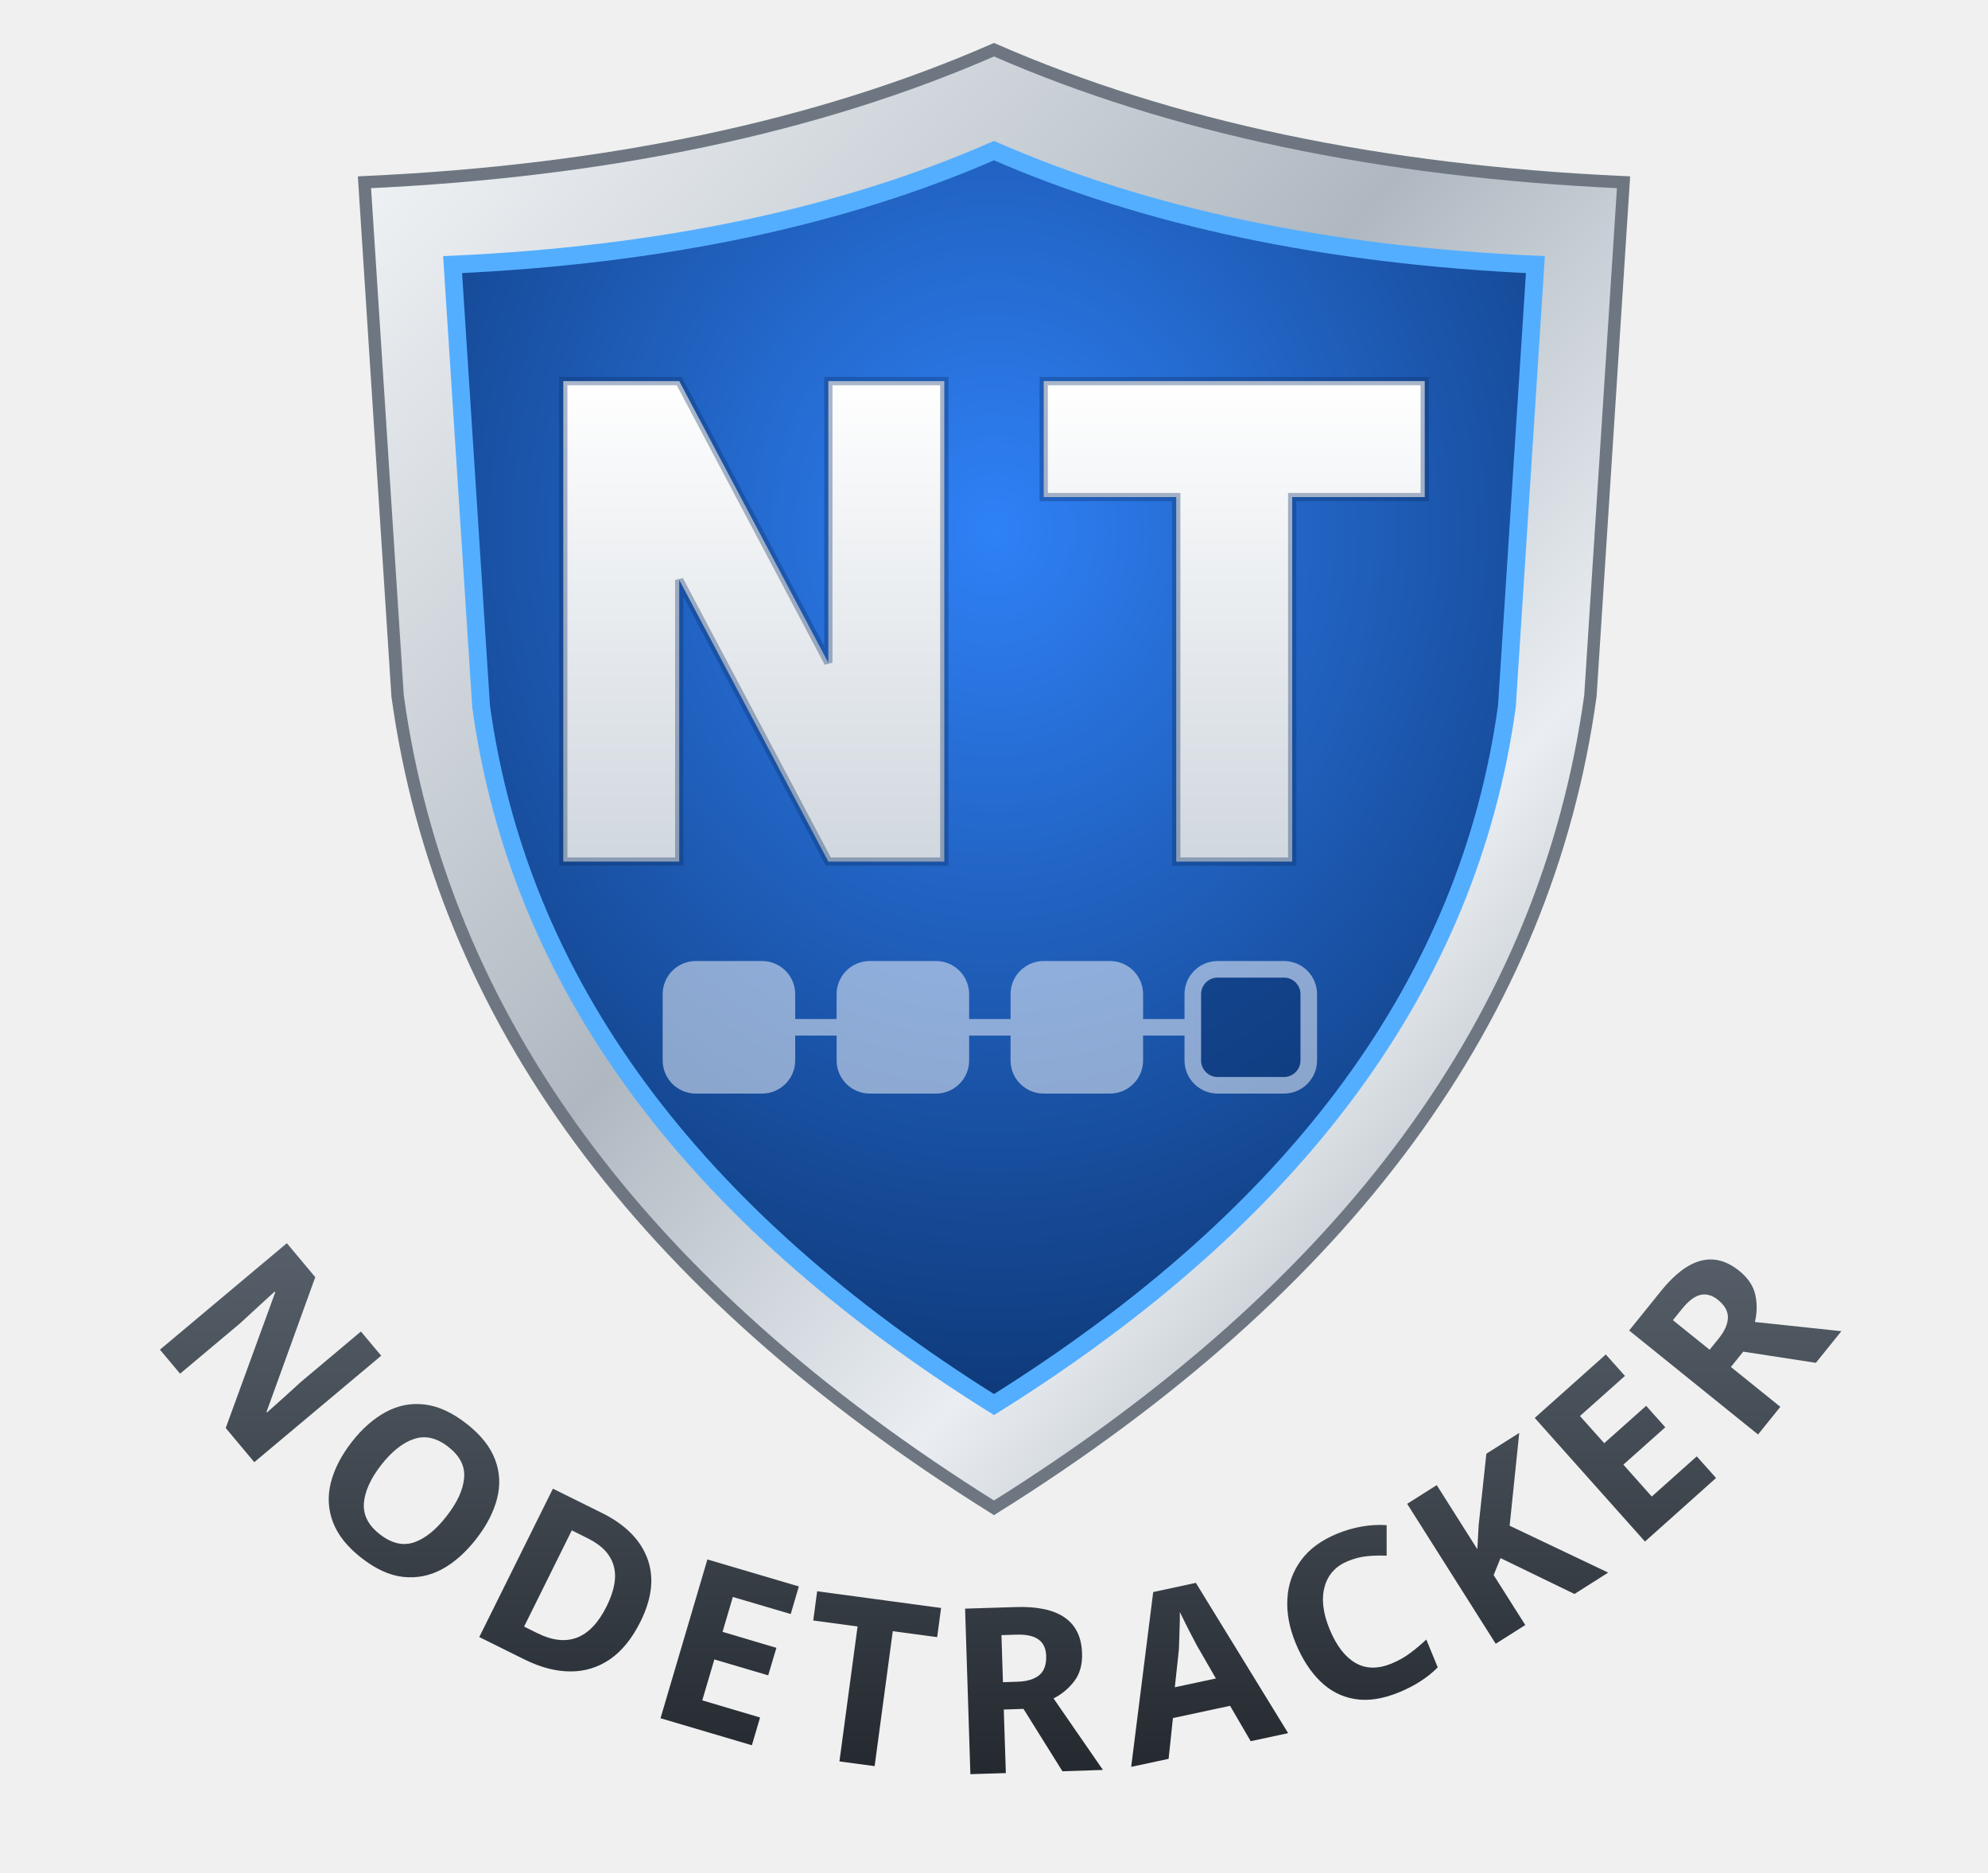
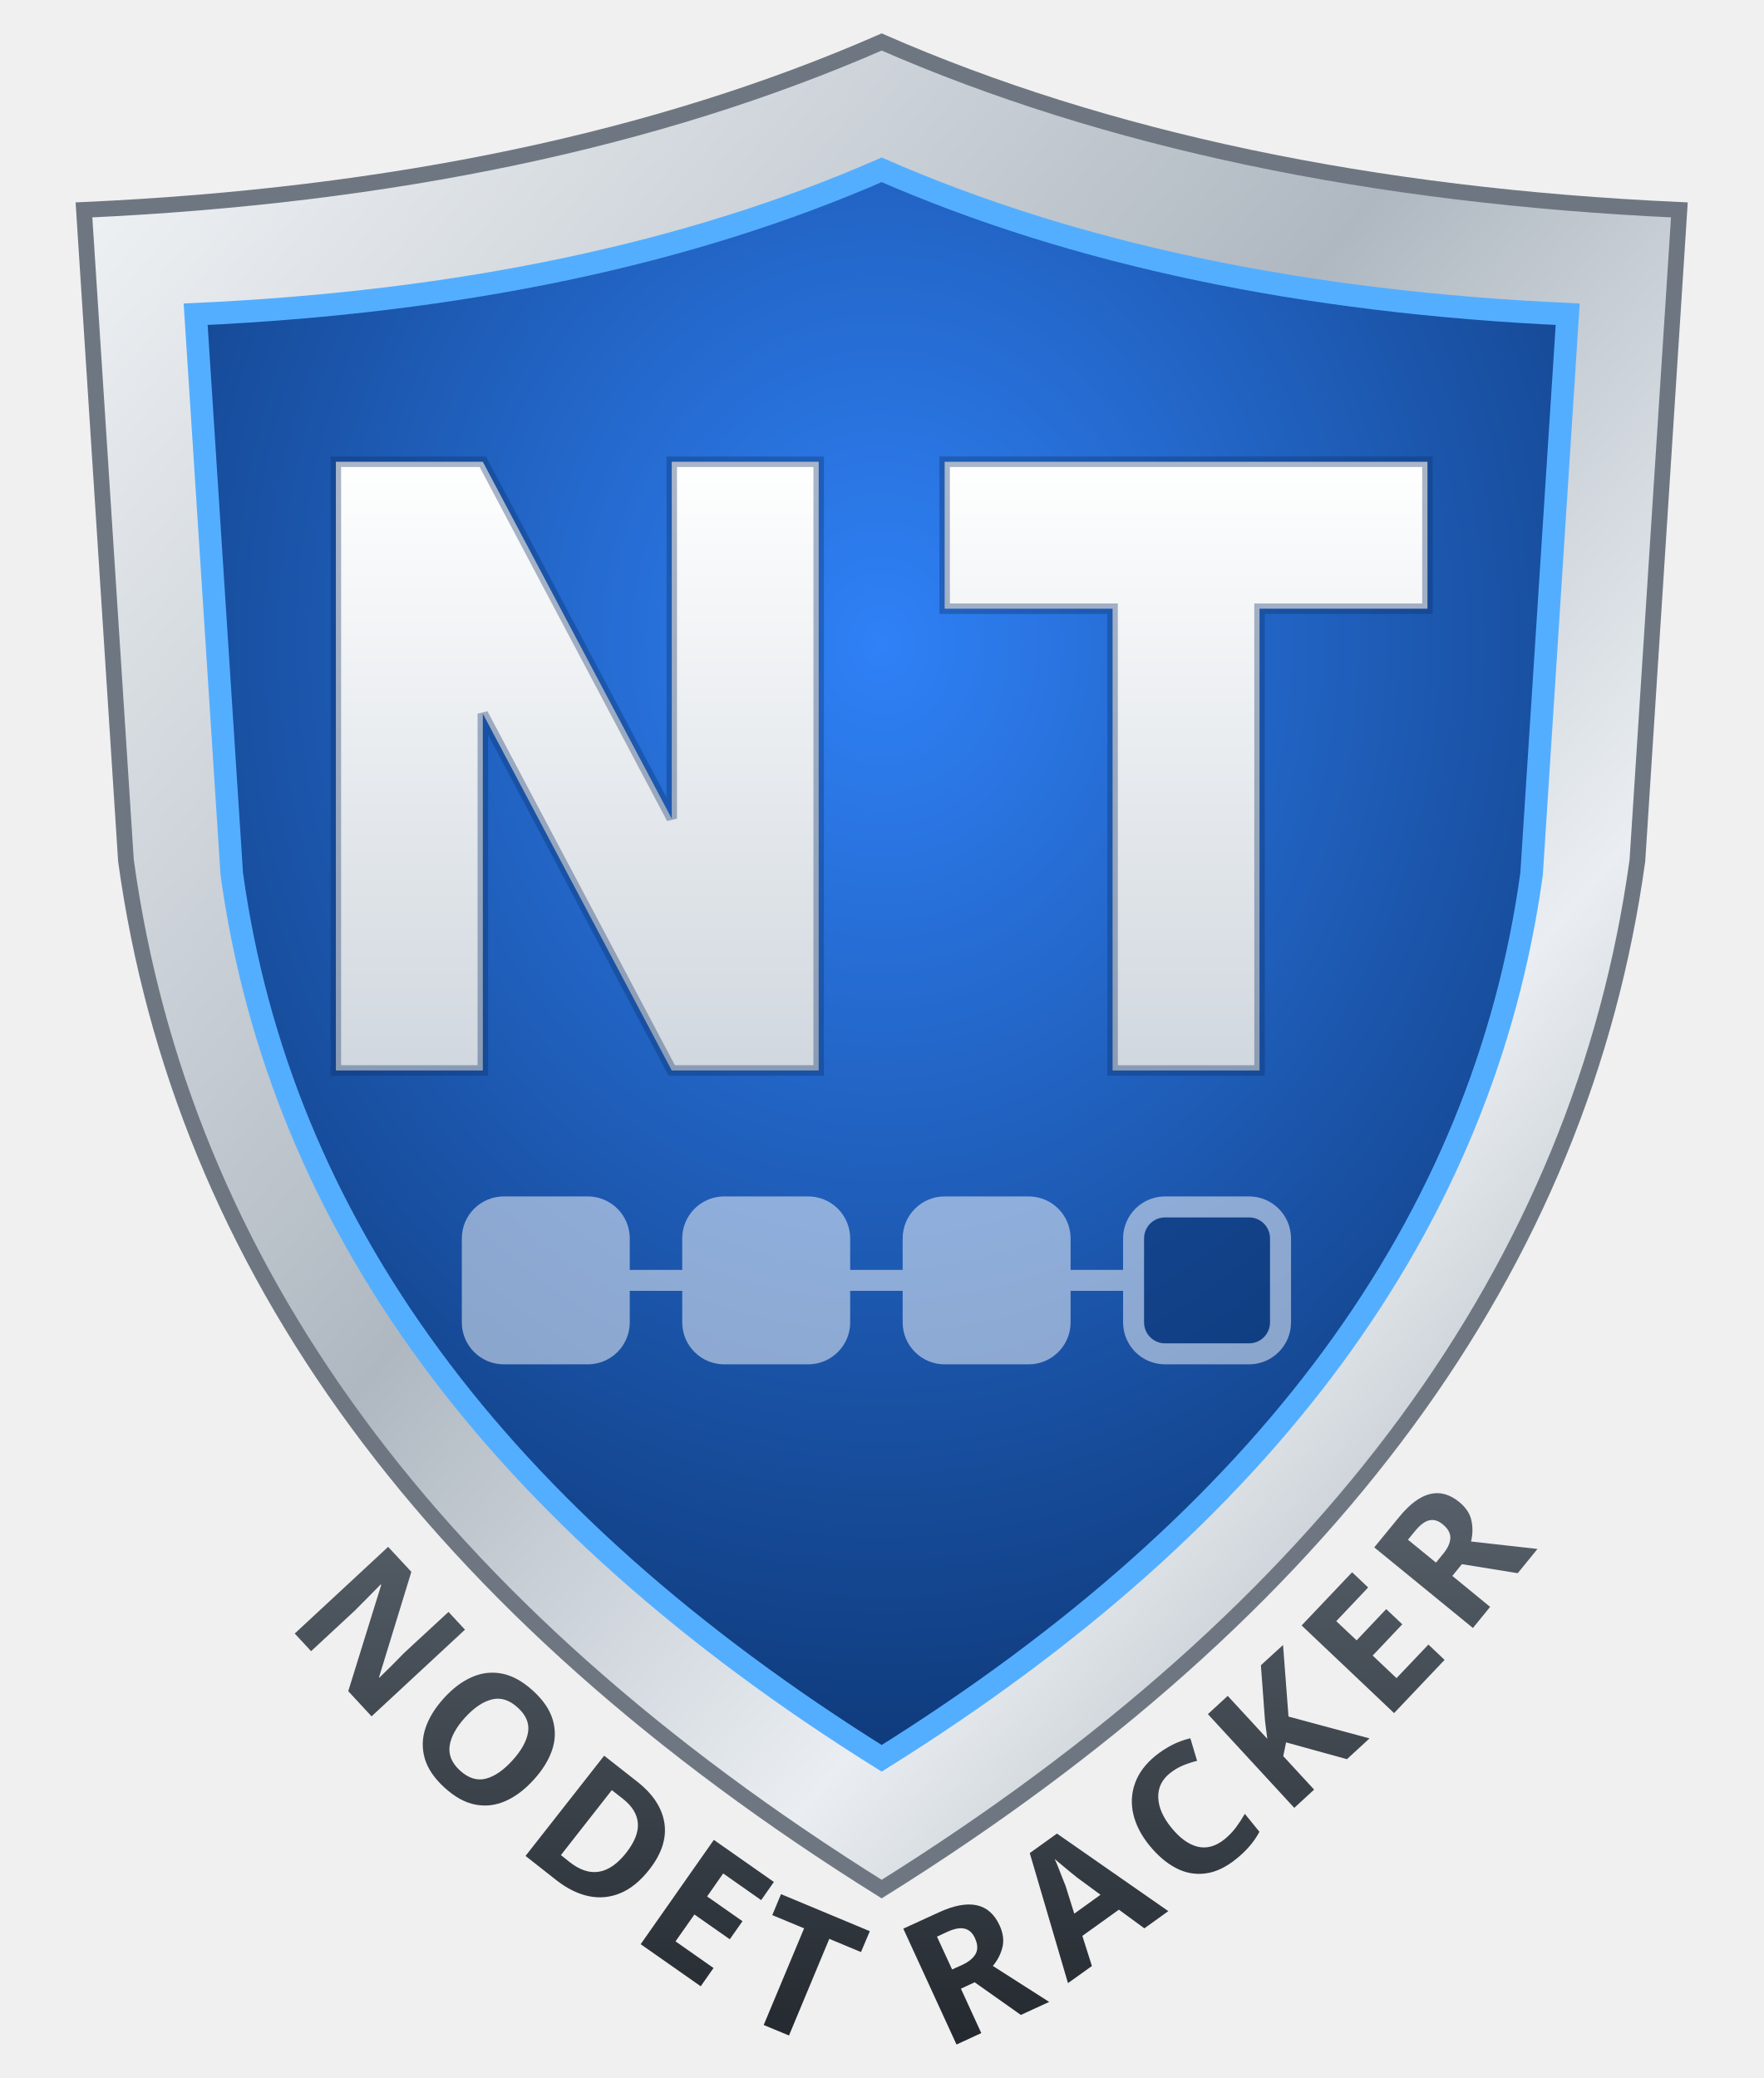
- <svg xmlns="http://www.w3.org/2000/svg" viewBox="0 0 240 226" width="240" height="226" role="img" aria-labelledby="t">
+ <svg xmlns="http://www.w3.org/2000/svg" viewBox="36 2 168 198" width="168" height="198" role="img" aria-labelledby="t">
  <defs>
    <linearGradient id="rim" x1="0" y1="0" x2="1" y2="1">
      <stop offset="0" stop-color="#f6f8fa" />
      <stop offset=".45" stop-color="#afb8c1" />
      <stop offset=".7" stop-color="#eaeef2" />
      <stop offset="1" stop-color="#8c959f" />
    </linearGradient>
    <radialGradient id="blue" cx=".5" cy=".3" r=".8">
      <stop offset="0" stop-color="#2f81f7" />
      <stop offset="1" stop-color="#0a3069" />
    </radialGradient>
    <linearGradient id="metal" x1="0" y1="0" x2="0" y2="1">
      <stop offset="0" stop-color="#ffffff" />
      <stop offset="1" stop-color="#d0d7de" />
    </linearGradient>
    <linearGradient id="word" x1="0" y1="0" x2="0" y2="1">
      <stop offset="0" stop-color="#57606a" />
      <stop offset="1" stop-color="#24292f" />
    </linearGradient>
  </defs>
  <g transform="translate(40 6) scale(1.0)">
    <path d="M80 0Q112 14 156 16L152 78Q144 136 80 176Q16 136 8 78L4 16Q48 14 80 0Z" fill="url(#rim)" stroke="#6e7781" stroke-width="1.5" />
    <path d="M80 0Q112 14 156 16L152 78Q144 136 80 176Q16 136 8 78L4 16Q48 14 80 0Z" transform="translate(80 87) scale(.86) translate(-80 -87)" fill="url(#blue)" stroke="#54aeff" stroke-width="2.5" />
    <g fill="url(#metal)" stroke="#0a3069" stroke-opacity=".35" stroke-width="1">
      <path d="M28 98V40H42L60 74V40H74V98H60L42 64V98Z" />
      <path d="M86 40H132V54H116V98H102V54H86Z" />
    </g>
    <g opacity=".5">
      <path d="M55 118H62M76 118H83M97 118H104" stroke="#ffffff" stroke-width="2" stroke-linecap="round" />
      <rect x="41" y="111" width="14" height="14" rx="3" fill="#ffffff" stroke="#ffffff" stroke-width="2" />
      <rect x="62" y="111" width="14" height="14" rx="3" fill="#ffffff" stroke="#ffffff" stroke-width="2" />
      <rect x="83" y="111" width="14" height="14" rx="3" fill="#ffffff" stroke="#ffffff" stroke-width="2" />
      <rect x="104" y="111" width="14" height="14" rx="3" fill="#0a3069" stroke="#ffffff" stroke-width="2" />
    </g>
  </g>
-   <path fill="url(#word)" d="M30.7 176.49 27.25 172.37 33.23 155.98 33.16 155.9Q32.1 156.86 31.05 157.83Q30.01 158.8 28.95 159.76L21.74 165.81L19.31 162.91L34.63 150.06L38.06 154.16L32.17 170.44L32.22 170.5Q33.27 169.58 34.29 168.66Q35.3 167.73 36.32 166.81L43.57 160.72L46.02 163.64ZM57.48 185.77Q55.57 188.22 53.35 189.42Q51.12 190.61 48.67 190.34Q46.22 190.07 43.64 188.05Q41.08 186.06 40.2 183.74Q39.32 181.43 39.94 178.97Q40.56 176.5 42.47 174.05Q44.37 171.62 46.59 170.43Q48.82 169.23 51.27 169.53Q53.72 169.82 56.3 171.83Q58.87 173.83 59.75 176.13Q60.64 178.44 60.01 180.88Q59.39 183.32 57.48 185.77ZM46.01 176.84Q44.09 179.32 43.93 181.45Q43.78 183.59 45.86 185.2Q47.98 186.85 49.99 186.17Q52 185.48 53.92 183Q55.85 180.53 56.03 178.4Q56.22 176.27 54.12 174.64Q52.02 173 49.98 173.69Q47.94 174.37 46.01 176.84ZM77.33 195.72Q75.8 198.8 73.63 200.29Q71.45 201.77 68.83 201.75Q66.22 201.74 63.33 200.31L57.86 197.6L66.75 179.69L72.67 182.62Q76.88 184.71 78.15 188.11Q79.42 191.5 77.33 195.72ZM73.24 193.88Q74.67 190.99 74.08 188.97Q73.49 186.94 71.01 185.71L69.03 184.72L63.27 196.34L64.87 197.13Q70.29 199.82 73.24 193.88ZM90.77 210.66 79.74 207.4 85.4 188.23 96.44 191.49 95.46 194.82 88.47 192.76 87.23 196.97 93.73 198.9 92.74 202.22 86.24 200.3 84.78 205.24 91.76 207.31ZM105.59 213.18 101.34 212.61 103.53 196.32 98.18 195.6 98.65 192.07 113.61 194.09 113.14 197.61 107.78 196.89ZM122.64 193.98Q130.45 193.73 130.63 199.55Q130.7 201.59 129.7 202.91Q128.71 204.23 127.19 205.01L133.15 213.64L128.26 213.8L123.56 206.27L121.18 206.35L121.43 214.02L117.15 214.15L116.51 194.17ZM122.66 197.31 120.9 197.37 121.08 203.05 122.84 202.99Q124.55 202.94 125.45 202.21Q126.35 201.48 126.3 199.88Q126.26 198.54 125.38 197.9Q124.51 197.25 122.66 197.31ZM150.99 210.17 148.5 205.9 141.6 207.38 141.08 212.3 136.56 213.27 139.22 192.17 144.37 191.06 155.51 209.2ZM144.51 198.65Q144.31 198.26 143.9 197.49Q143.49 196.72 143.09 195.9Q142.68 195.09 142.43 194.57Q142.45 195.22 142.42 196.07Q142.39 196.93 142.37 197.75Q142.34 198.57 142.32 199.12L141.83 203.66L146.79 202.6ZM162.73 188.43Q160.51 189.34 159.91 191.54Q159.31 193.74 160.52 196.66Q161.72 199.59 163.61 200.71Q165.51 201.82 167.99 200.8Q169.21 200.3 170.22 199.55Q171.23 198.8 172.19 197.9L173.57 201.26Q171.75 203.1 168.9 204.27Q165.95 205.48 163.56 205.08Q161.18 204.69 159.38 202.93Q157.58 201.17 156.41 198.32Q155.26 195.52 155.42 192.95Q155.57 190.37 157.07 188.33Q158.56 186.3 161.44 185.12Q162.81 184.55 164.34 184.27Q165.88 183.99 167.4 184.09L167.4 187.78Q166.29 187.73 165.11 187.83Q163.93 187.94 162.73 188.43ZM194.15 189.82 190.08 192.4 181.15 188.07 180.32 190.12 184.14 196.15 180.57 198.41 169.88 181.52 173.45 179.26 178.35 187Q178.39 186.27 178.43 185.55Q178.47 184.83 178.51 184.11L179.44 175.47L183.41 172.96L182.25 184.16ZM207.17 178.4 198.59 186.07 185.28 171.15 193.86 163.49 196.17 166.08 190.74 170.92 193.67 174.2 198.73 169.69 201.04 172.28 195.98 176.79 199.41 180.64 204.84 175.79ZM200.53 155.82Q205.44 149.74 209.97 153.4Q211.56 154.68 211.91 156.3Q212.26 157.91 211.86 159.57L222.3 160.68L219.22 164.5L210.45 163.15L208.96 165L214.93 169.81L212.24 173.15L196.68 160.6ZM203.07 157.98 201.96 159.35 206.39 162.92 207.5 161.55Q208.57 160.22 208.6 159.06Q208.64 157.9 207.4 156.9Q206.35 156.06 205.29 156.3Q204.23 156.54 203.07 157.98Z" />
+   <path fill="url(#word)" d="M71.4 165.54 69.18 163.14 72.32 153.02 72.27 152.97Q71.66 153.59 71.05 154.21Q70.44 154.83 69.83 155.44L65.64 159.33L64.08 157.65L72.98 149.39L75.19 151.77L72.11 161.82L72.14 161.86Q72.75 161.27 73.34 160.68Q73.93 160.08 74.51 159.49L78.73 155.59L80.3 157.28ZM86.84 171.59Q85.57 172.99 84.16 173.61Q82.76 174.23 81.29 173.95Q79.82 173.67 78.35 172.33Q76.89 171 76.47 169.56Q76.05 168.11 76.54 166.65Q77.03 165.19 78.3 163.8Q79.56 162.41 80.96 161.8Q82.37 161.18 83.84 161.47Q85.31 161.76 86.78 163.1Q88.24 164.43 88.66 165.86Q89.09 167.3 88.6 168.75Q88.11 170.2 86.84 171.59ZM80.31 165.65Q79.03 167.06 78.84 168.34Q78.65 169.63 79.83 170.71Q81.04 171.8 82.28 171.48Q83.53 171.16 84.81 169.75Q86.1 168.34 86.31 167.06Q86.52 165.78 85.32 164.7Q84.13 163.61 82.86 163.93Q81.6 164.24 80.31 165.65ZM97.87 180.13Q96.58 181.78 95.1 182.39Q93.63 183 92.07 182.67Q90.52 182.34 88.98 181.13L86.07 178.84L93.56 169.29L96.72 171.77Q98.96 173.53 99.3 175.71Q99.63 177.88 97.87 180.13ZM95.67 178.53Q96.87 176.99 96.77 175.72Q96.67 174.44 95.35 173.4L94.29 172.57L89.44 178.76L90.29 179.44Q93.18 181.7 95.67 178.53ZM102.76 191.26 97.04 187.25 104.01 177.31 109.73 181.32 108.52 183.05 104.9 180.51 103.37 182.7 106.74 185.06 105.53 186.78 102.16 184.42 100.36 186.98 103.98 189.52ZM111.17 195.95 108.76 194.95 112.61 185.74 109.58 184.48 110.41 182.48 118.87 186.01 118.03 188 115.01 186.74ZM125.44 184.22Q129.75 182.24 131.23 185.45Q131.75 186.58 131.5 187.56Q131.26 188.53 130.59 189.32L135.96 192.75L133.26 193.99L128.86 190.88L127.55 191.49L129.49 195.72L127.13 196.81L122.06 185.77ZM126.24 186.08 125.27 186.53 126.71 189.66 127.68 189.22Q128.62 188.78 128.96 188.16Q129.29 187.54 128.88 186.66Q128.54 185.92 127.9 185.77Q127.26 185.61 126.24 186.08ZM145.03 185.74 142.6 183.96 139.12 186.46 140.03 189.33 137.75 190.96 134.11 178.57 136.7 176.71 147.31 184.1ZM138.62 180.9Q138.42 180.73 138 180.4Q137.59 180.07 137.17 179.71Q136.74 179.36 136.48 179.13Q136.65 179.49 136.84 179.97Q137.03 180.45 137.21 180.92Q137.4 181.38 137.52 181.69L138.35 184.34L140.85 182.54ZM147.45 170.97Q146.31 171.89 146.35 173.27Q146.39 174.66 147.6 176.15Q148.81 177.64 150.1 177.96Q151.4 178.27 152.67 177.25Q153.29 176.74 153.75 176.13Q154.2 175.52 154.6 174.83L155.99 176.54Q155.26 177.93 153.8 179.11Q152.3 180.33 150.84 180.51Q149.38 180.7 148.03 179.99Q146.68 179.28 145.5 177.83Q144.34 176.4 143.98 174.88Q143.62 173.35 144.14 171.91Q144.65 170.46 146.12 169.27Q146.82 168.71 147.66 168.27Q148.5 167.84 149.41 167.63L150.05 169.78Q149.39 169.94 148.73 170.21Q148.06 170.48 147.45 170.97ZM166.48 167.64 164.33 169.62 158.53 168.02 158.26 169.33 161.2 172.52 159.31 174.26 151.08 165.33 152.97 163.59 156.74 167.68Q156.68 167.24 156.63 166.81Q156.58 166.37 156.52 165.94L156.13 160.67L158.24 158.74L158.76 165.56ZM173.63 160.16 168.82 165.23 160.01 156.88 164.82 151.81 166.35 153.26 163.31 156.47 165.25 158.3 168.07 155.32 169.6 156.77 166.78 159.75 169.05 161.9 172.09 158.7ZM169.29 146.56Q172.29 142.88 175.03 145.12Q175.99 145.91 176.19 146.89Q176.4 147.87 176.15 148.88L182.48 149.59L180.6 151.9L175.28 151.04L174.37 152.16L177.97 155.11L176.33 157.12L166.93 149.44ZM170.82 147.88 170.14 148.71 172.81 150.89 173.49 150.06Q174.15 149.26 174.18 148.55Q174.2 147.85 173.45 147.24Q172.82 146.72 172.18 146.86Q171.53 147.01 170.82 147.88Z" />
</svg>
